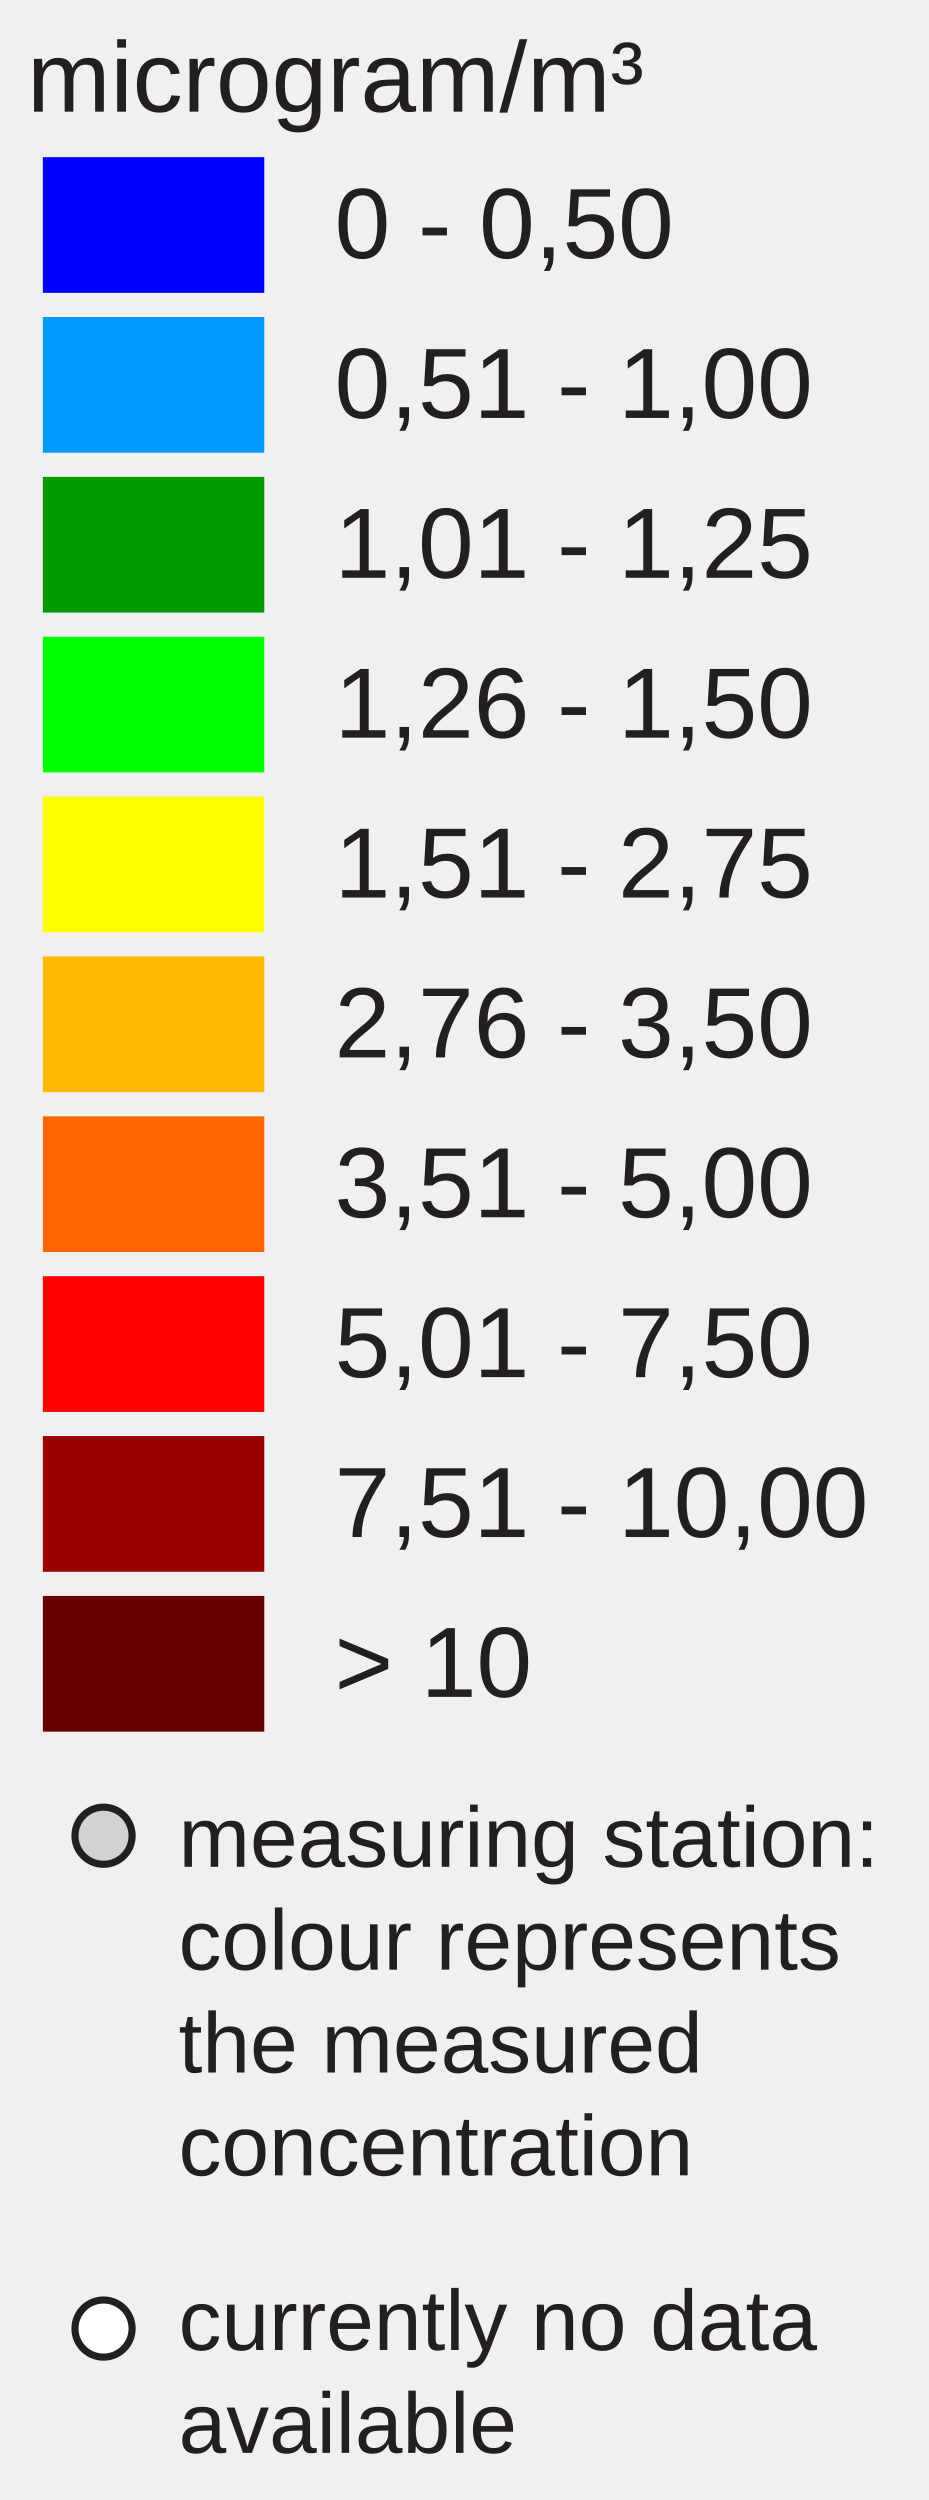
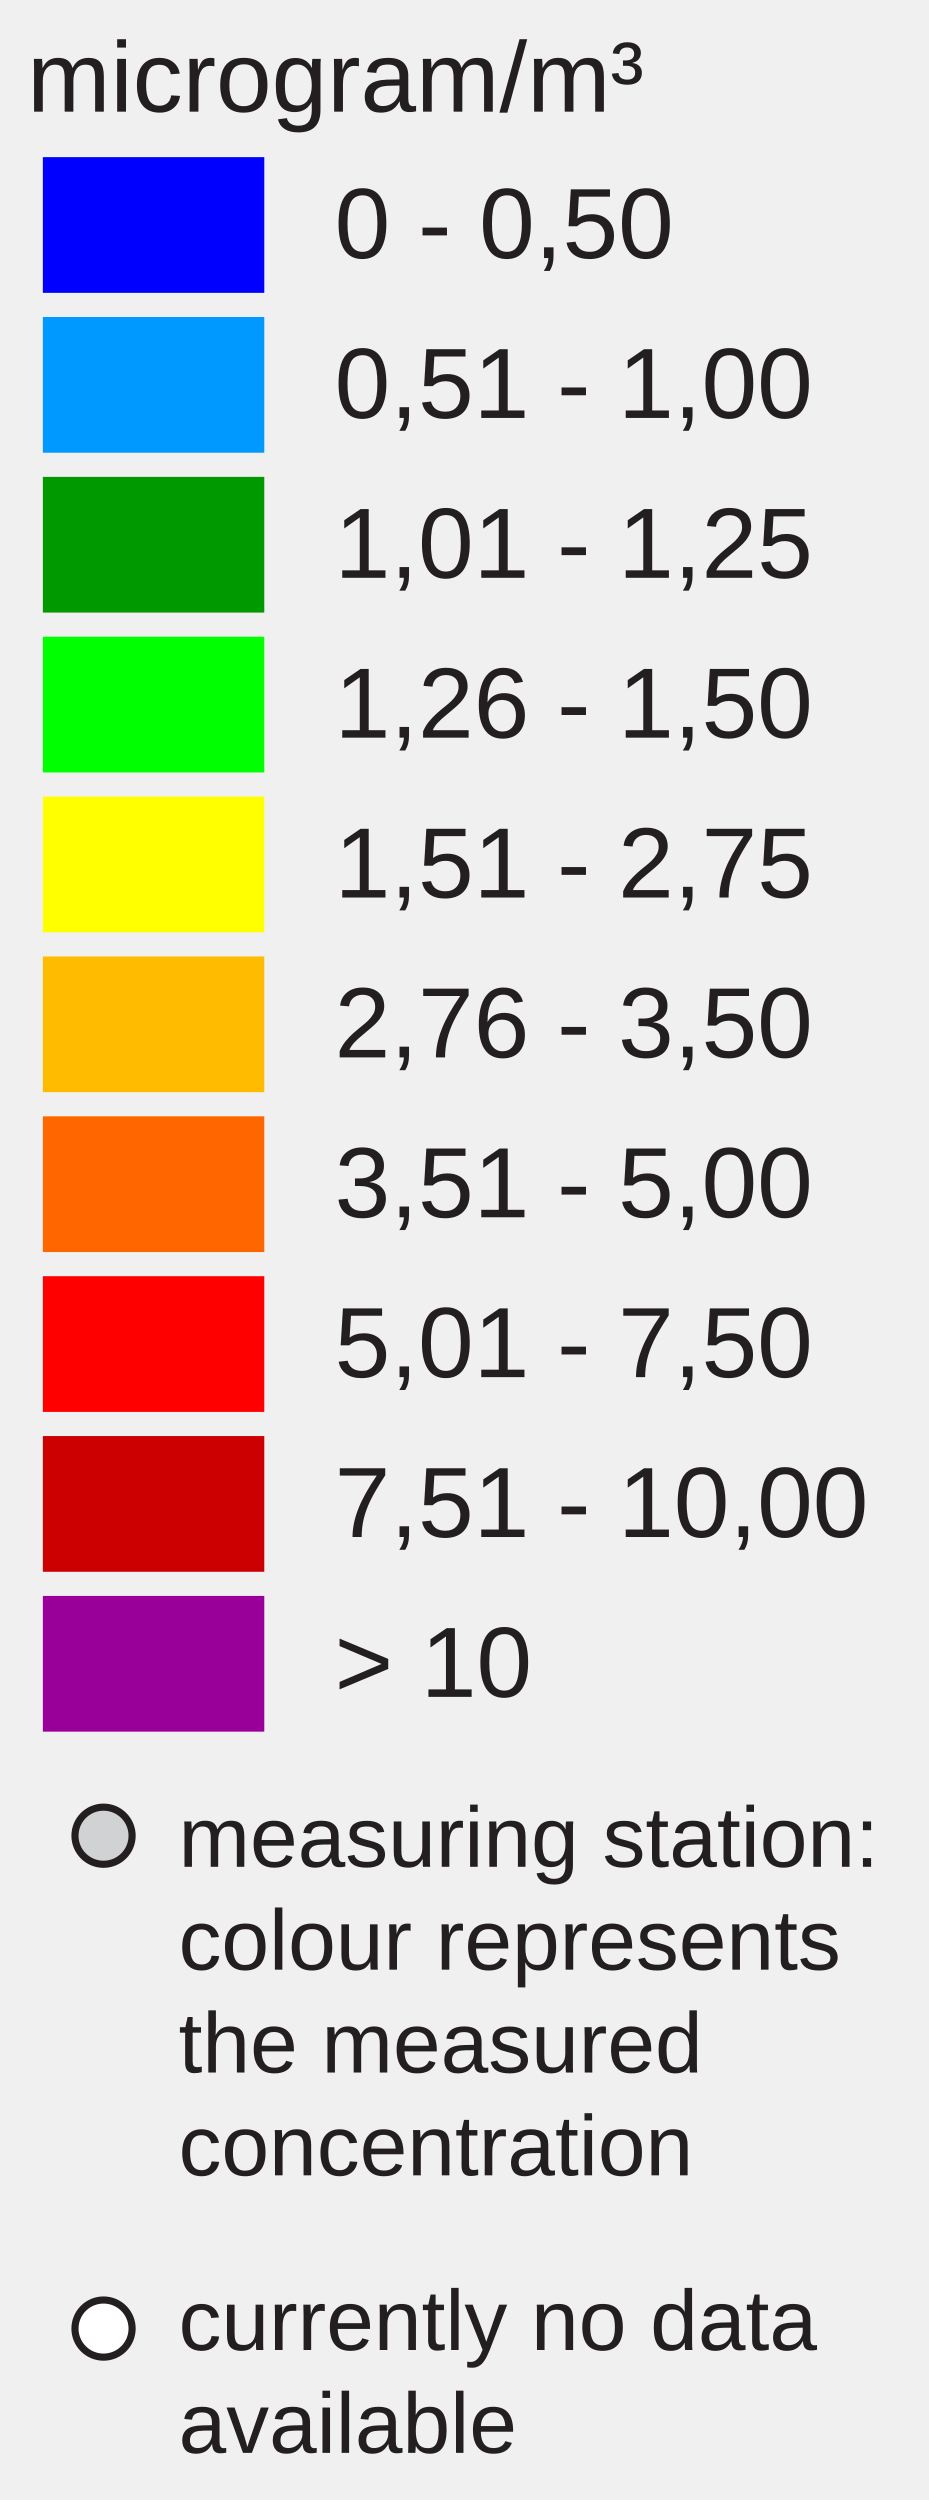
<svg xmlns="http://www.w3.org/2000/svg" version="1.1" id="Layer_1" x="0px" y="0px" width="130px" height="350px" viewBox="0 0 130 350" enable-background="new 0 0 130 350" xml:space="preserve">
  <rect x="6" y="22" fill="#0000FF" width="31" height="19" />
  <rect x="6" y="44.381" fill="#0099FF" width="31" height="19" />
  <rect x="6" y="66.762" fill="#009900" width="31" height="19" />
  <rect x="6" y="89.143" fill="#00FF00" width="31" height="19" />
  <rect x="6" y="111.524" fill="#FFFF00" width="31" height="19" />
  <rect x="6" y="133.905" fill="#FFBB00" width="31" height="19" />
  <rect x="6" y="156.286" fill="#FF6600" width="31" height="19" />
  <rect x="6" y="178.668" fill="#FF0000" width="31" height="19" />
-   <rect x="6" y="201.049" fill="#990000" width="31" height="19" />
-   <rect x="6" y="223.43" fill="#660000" width="31" height="19" />
+   <rect x="6" y="201.049" fill="#CC0000" width="31" height="19" />
+   <rect x="6" y="223.43" fill="#990099" width="31" height="19" />
  <text transform="matrix(1 0 0 1 46.853 36.1304)" fill="#231F20" font-family="Arial" font-size="14">0 - 0,50</text>
  <text transform="matrix(1 0 0 1 46.853 58.5112)" fill="#231F20" font-family="Arial" font-size="14">0,51 - 1,00</text>
  <text transform="matrix(1 0 0 1 46.853 80.8926)" fill="#231F20" font-family="Arial" font-size="14">1,01 - 1,25</text>
  <text transform="matrix(1 0 0 1 46.853 103.2734)" fill="#231F20" font-family="Arial" font-size="14">1,26 - 1,50</text>
  <text transform="matrix(1 0 0 1 46.853 125.6548)" fill="#231F20" font-family="Arial" font-size="14">1,51 - 2,75</text>
  <text transform="matrix(1 0 0 1 46.853 148.0352)" fill="#231F20" font-family="Arial" font-size="14">2,76 - 3,50</text>
  <text transform="matrix(1 0 0 1 46.853 170.417)" fill="#231F20" font-family="Arial" font-size="14">3,51 - 5,00</text>
  <text transform="matrix(1 0 0 1 46.853 192.7988)" fill="#231F20" font-family="Arial" font-size="14">5,01 - 7,50</text>
  <text transform="matrix(1 0 0 1 46.853 215.1797)" fill="#231F20" font-family="Arial" font-size="14">7,51 - 10,00</text>
  <text transform="matrix(1 0 0 1 46.853 237.5605)" fill="#231F20" font-family="Arial" font-size="14">&gt; 10</text>
  <text font-size="14" font-family="Arial" transform="translate(3.8027 15.631)" fill="#231F20">microgram/m³</text>
  <circle fill="#D0D2D3" stroke="#231F20" stroke-miterlimit="10" cx="14.495" cy="257" r="4" />
  <circle fill="#FFFFFF" stroke="#231F20" stroke-miterlimit="10" cx="14.495" cy="326" r="4" />
  <text font-size="12" font-family="Arial" transform="translate(25 261.35)" fill="#231F20">measuring station:</text>
  <text font-size="12" font-family="Arial" transform="translate(25 275.75)" fill="#231F20">colour represents</text>
  <text font-size="12" font-family="Arial" transform="translate(25 290.15)" fill="#231F20">the measured</text>
  <text font-size="12" font-family="Arial" transform="translate(25 304.55)" fill="#231F20">concentration</text>
  <text font-size="12" font-family="Arial" transform="translate(25 329)" fill="#231F20">currently no data</text>
  <text font-size="12" font-family="Arial" transform="translate(25 343.4)" fill="#231F20">available</text>
</svg>
